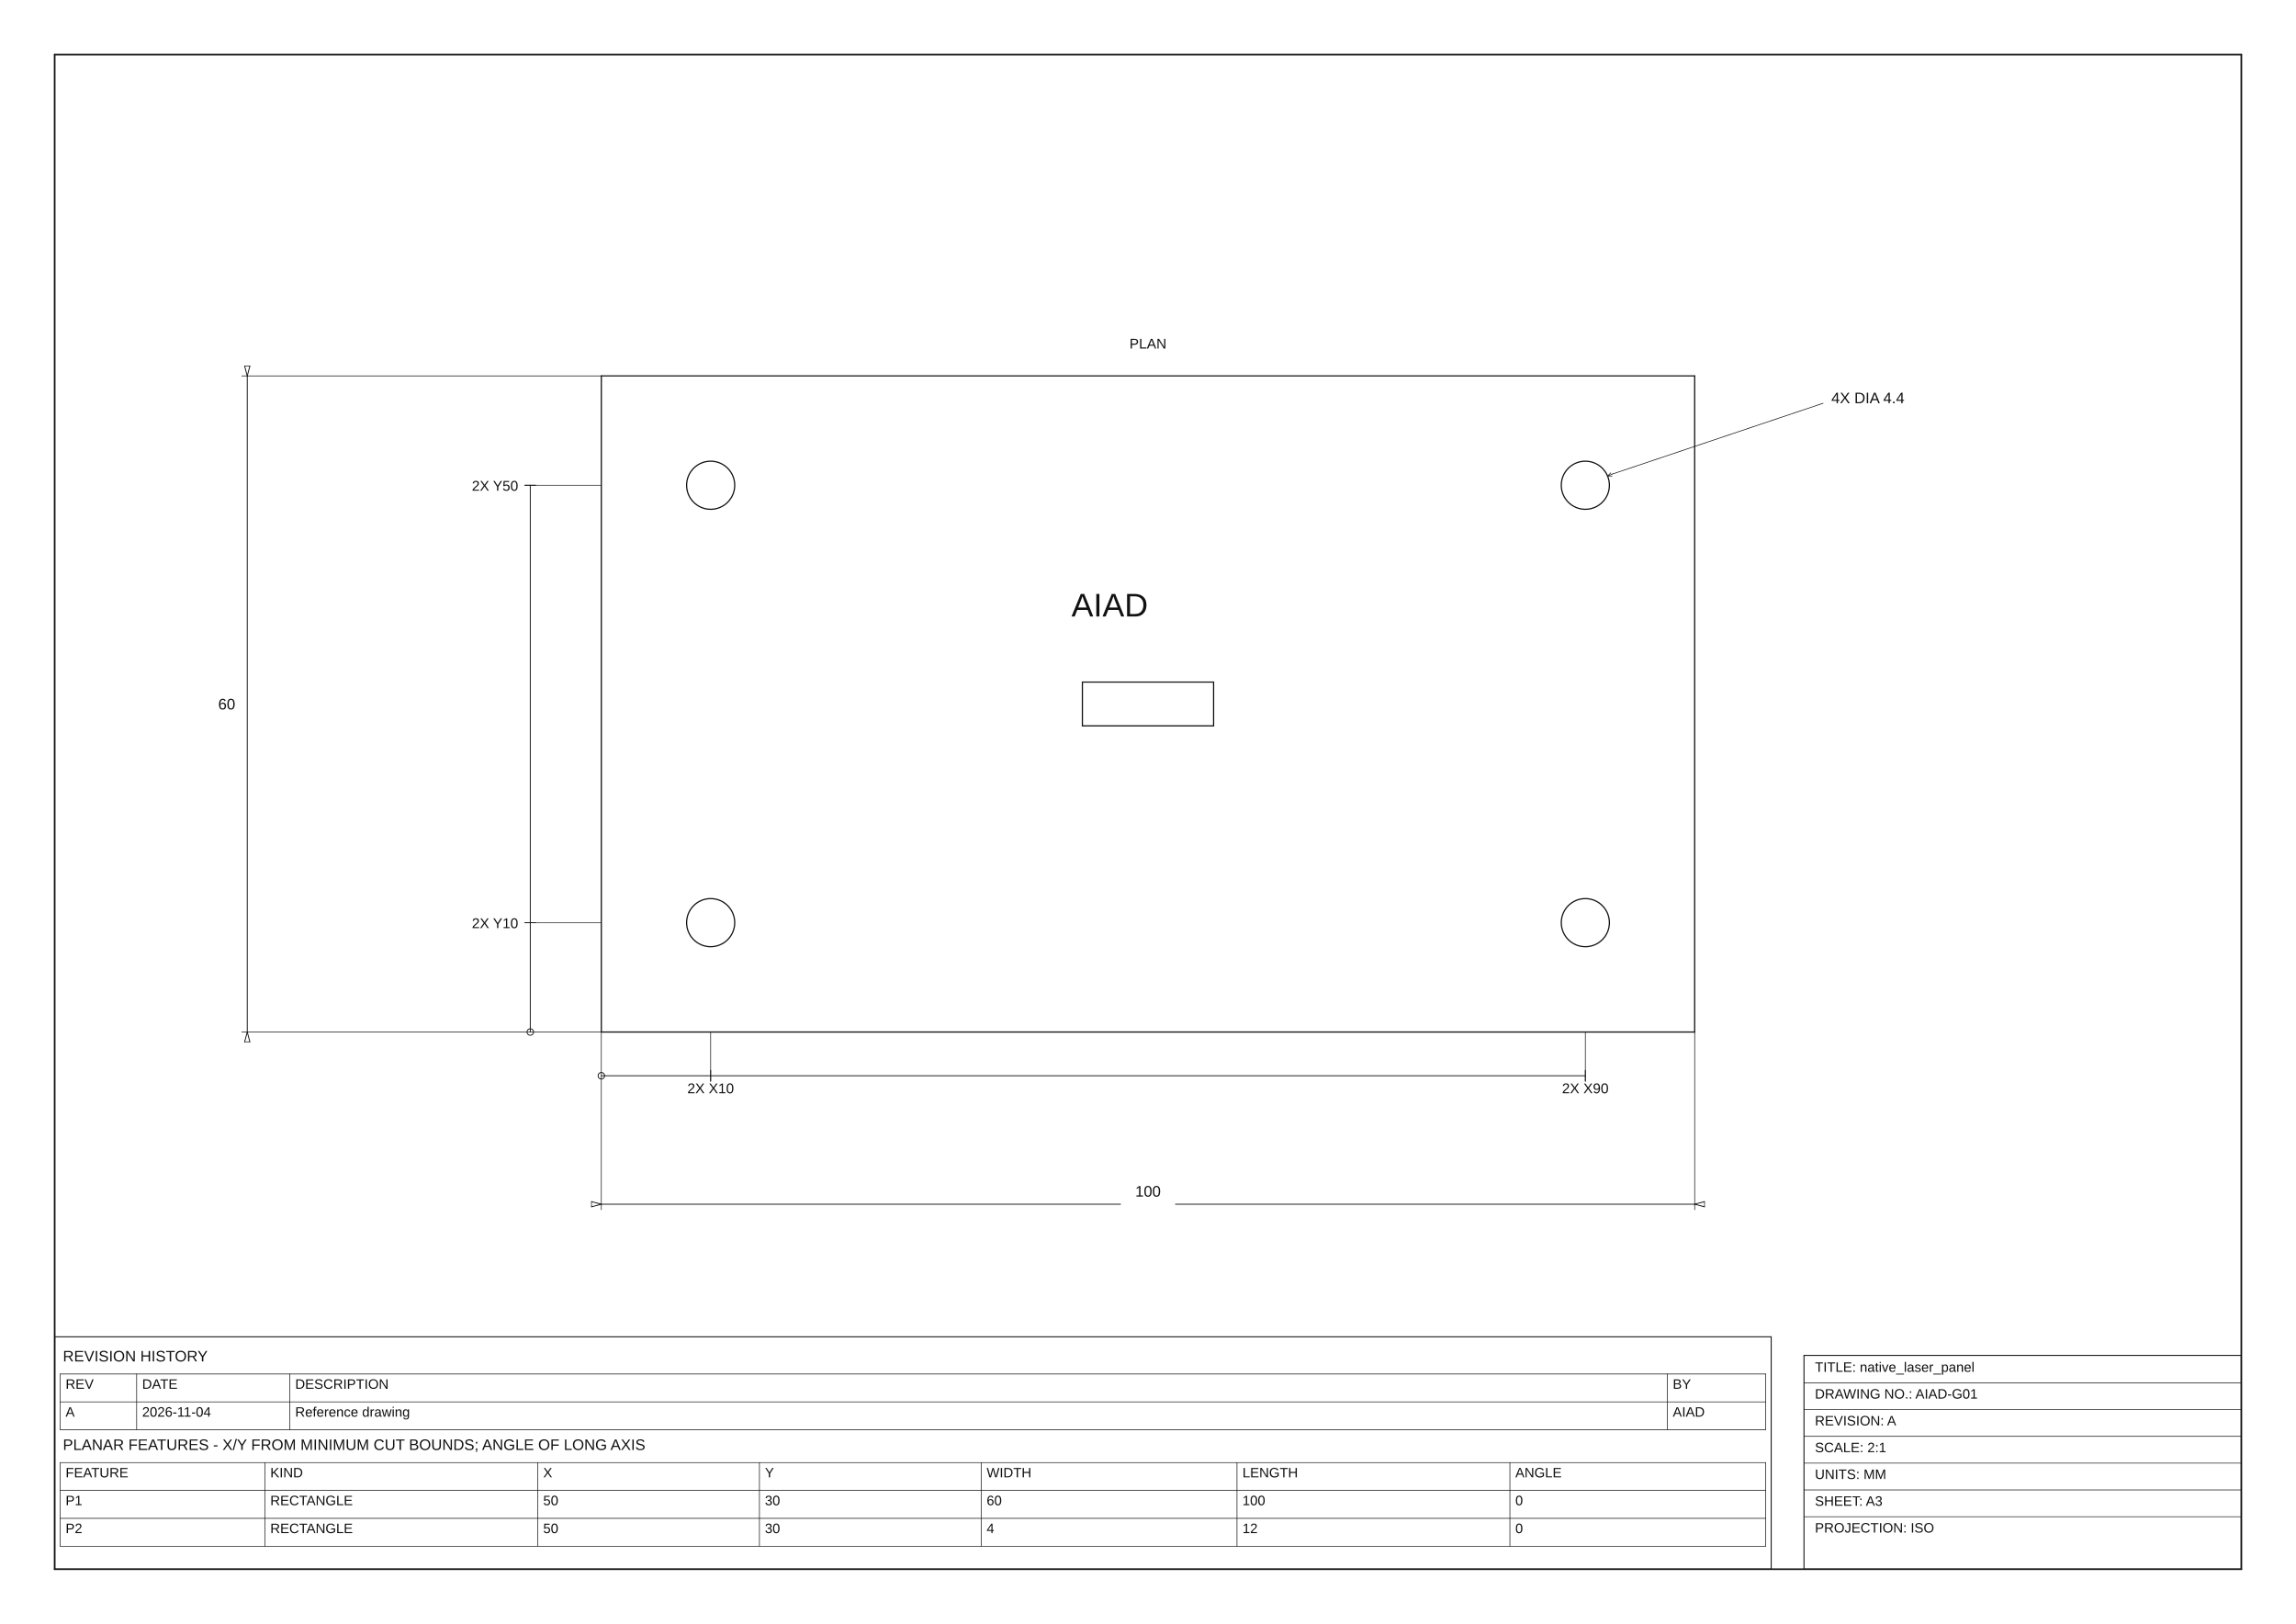
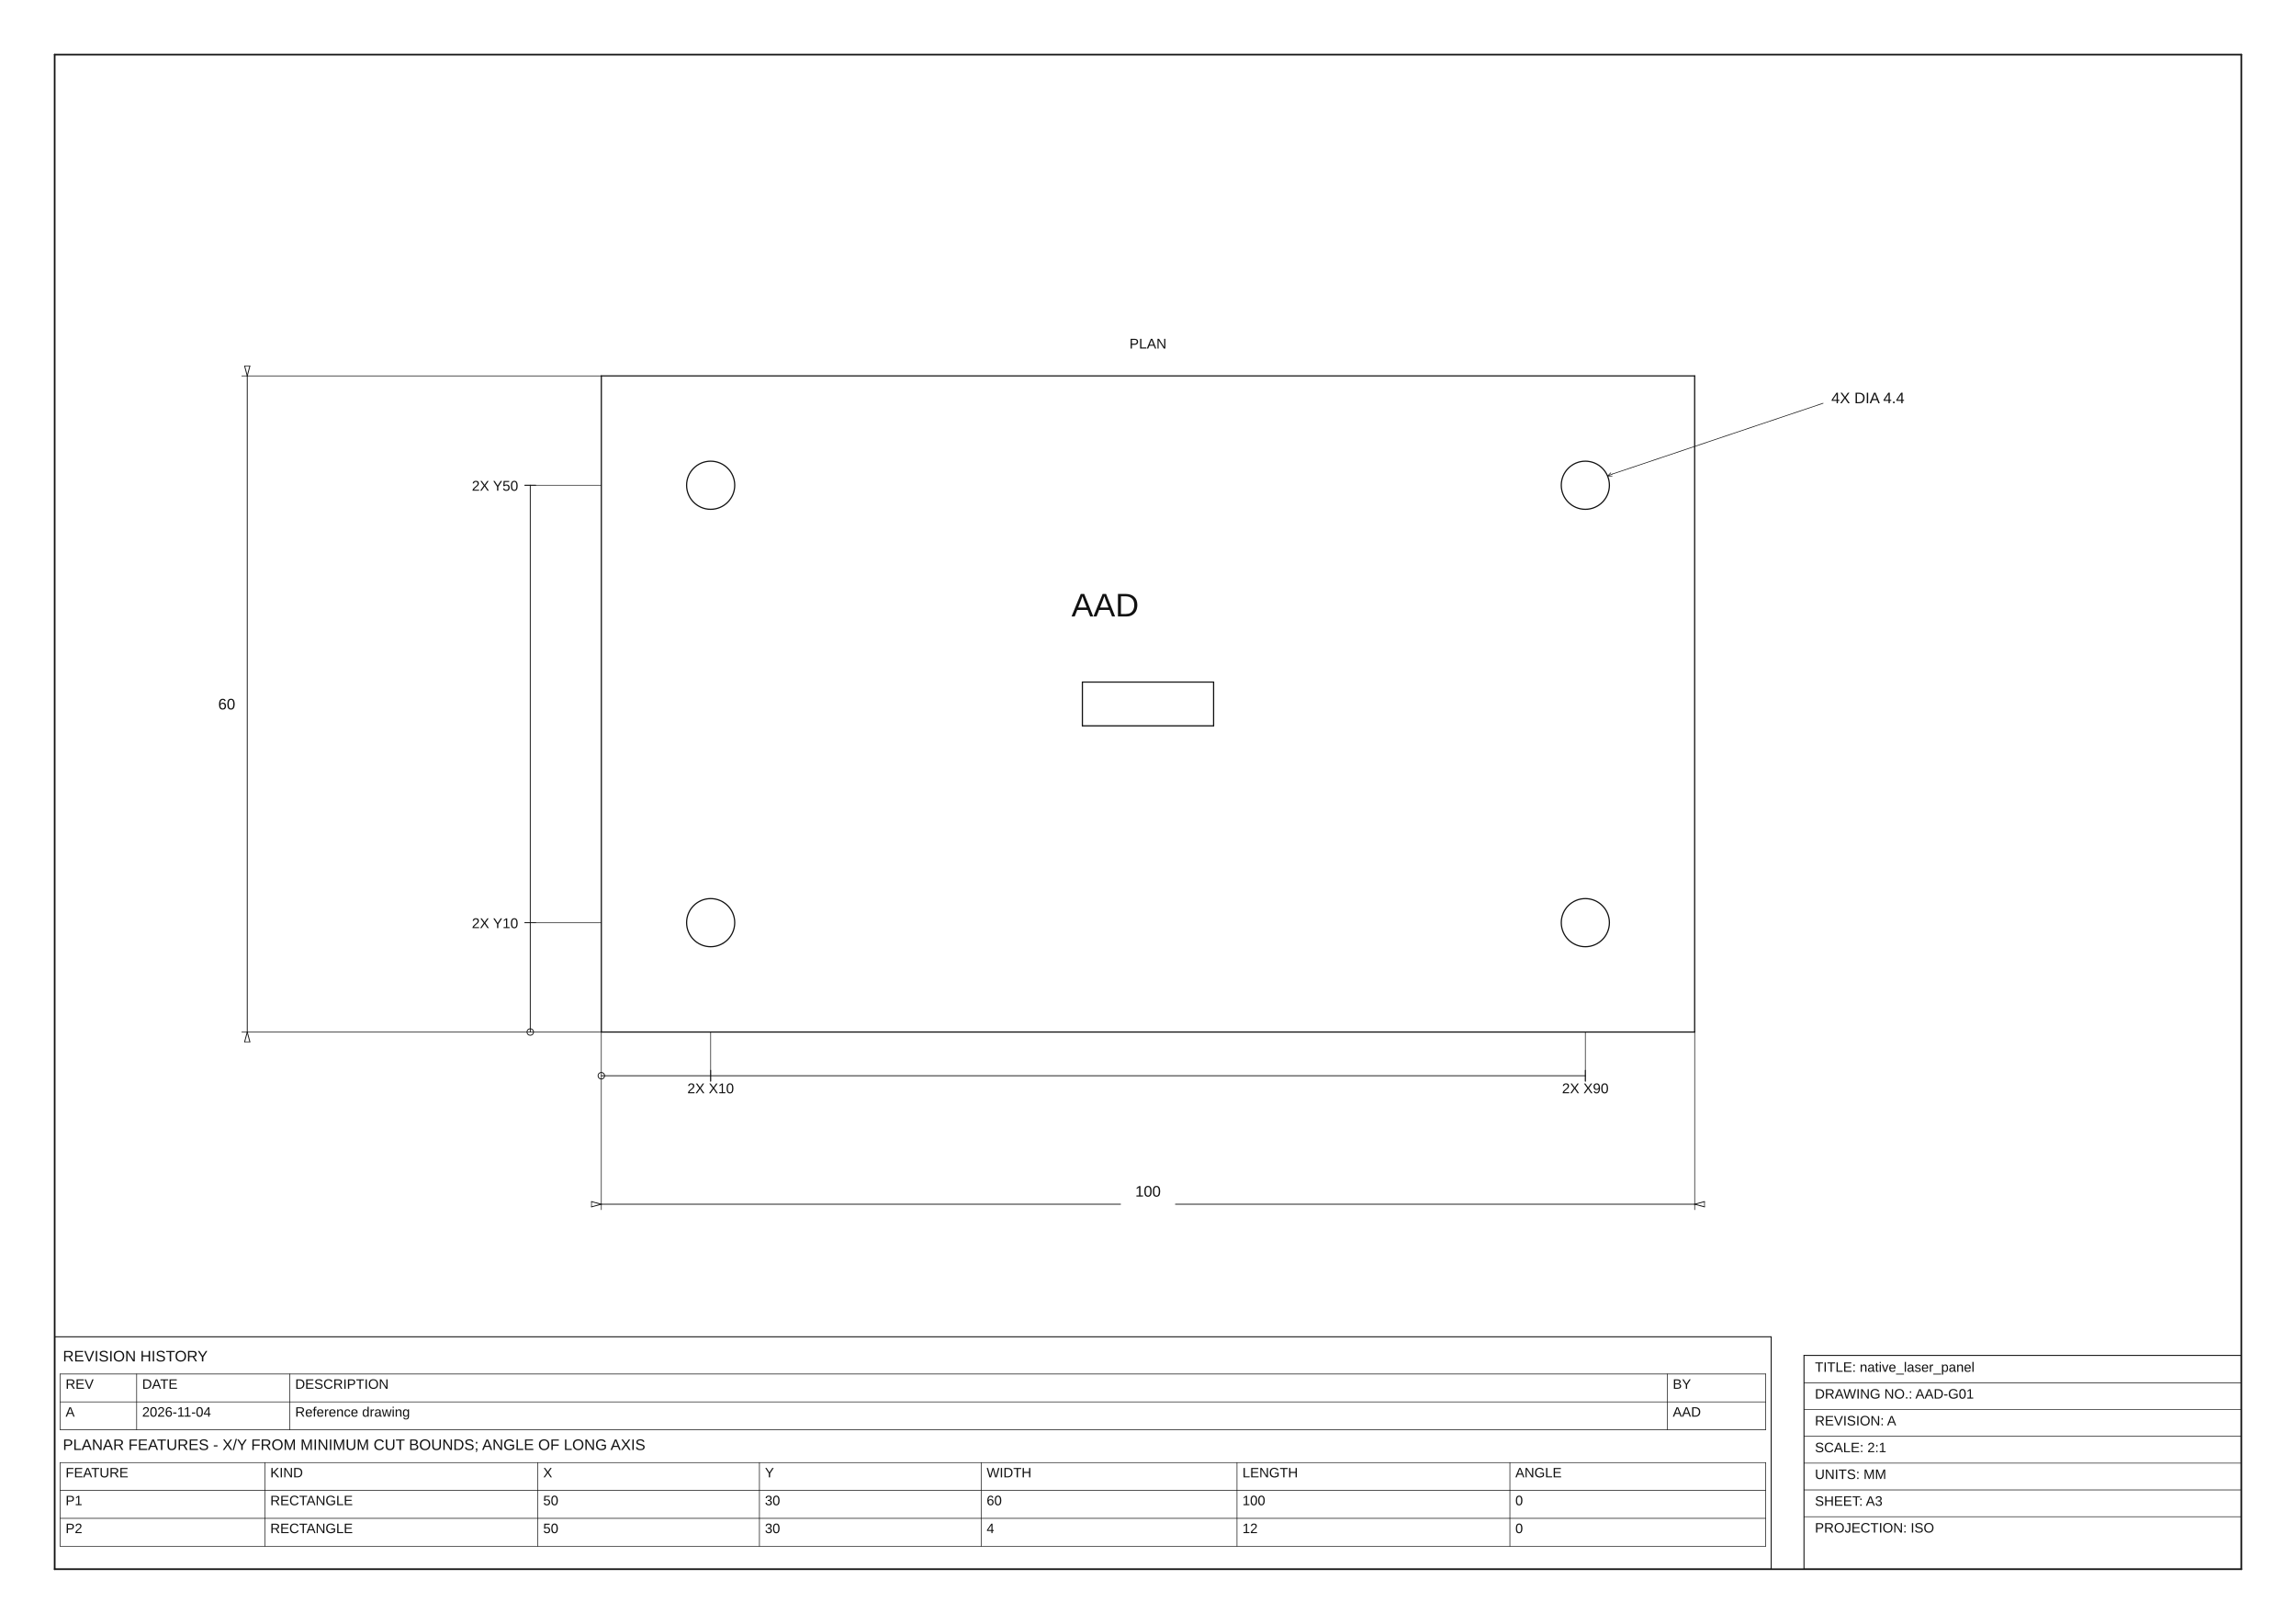
<svg xmlns="http://www.w3.org/2000/svg" width="420mm" height="297mm" viewBox="0 0 420 297" version="1.1">
  <g transform="translate(0 297) scale(1 -1)" fill="none" stroke="#111" stroke-linecap="round" stroke-linejoin="round">
    <line data-layer="BORDER" stroke-width="0.3" stroke-dasharray="none" x1="10" y1="10" x2="410" y2="10" />
    <line data-layer="BORDER" stroke-width="0.3" stroke-dasharray="none" x1="410" y1="10" x2="410" y2="287" />
    <line data-layer="BORDER" stroke-width="0.3" stroke-dasharray="none" x1="410" y1="287" x2="10" y2="287" />
    <line data-layer="BORDER" stroke-width="0.3" stroke-dasharray="none" x1="10" y1="287" x2="10" y2="10" />
    <line data-layer="cut" stroke-width="0.22" stroke-dasharray="none" x1="110" y1="108.25" x2="310" y2="108.25" />
    <line data-layer="cut" stroke-width="0.22" stroke-dasharray="none" x1="310" y1="108.25" x2="310" y2="228.25" />
    <line data-layer="cut" stroke-width="0.22" stroke-dasharray="none" x1="310" y1="228.25" x2="110" y2="228.25" />
    <line data-layer="cut" stroke-width="0.22" stroke-dasharray="none" x1="110" y1="228.25" x2="110" y2="108.25" />
    <circle data-layer="cut" stroke-width="0.22" stroke-dasharray="none" cx="130" cy="128.25" r="4.4" />
    <circle data-layer="cut" stroke-width="0.22" stroke-dasharray="none" cx="290" cy="128.25" r="4.4" />
    <circle data-layer="cut" stroke-width="0.22" stroke-dasharray="none" cx="130" cy="208.25" r="4.4" />
    <circle data-layer="cut" stroke-width="0.22" stroke-dasharray="none" cx="290" cy="208.25" r="4.4" />
    <line data-layer="cut" stroke-width="0.22" stroke-dasharray="none" x1="198" y1="164.25" x2="222" y2="164.25" />
    <line data-layer="cut" stroke-width="0.22" stroke-dasharray="none" x1="222" y1="164.25" x2="222" y2="172.25" />
    <line data-layer="cut" stroke-width="0.22" stroke-dasharray="none" x1="222" y1="172.25" x2="198" y2="172.25" />
    <line data-layer="cut" stroke-width="0.22" stroke-dasharray="none" x1="198" y1="172.25" x2="198" y2="164.25" />
    <line data-layer="DIMENSIONS" stroke-width="0.12" stroke-dasharray="none" x1="110" y1="108.25" x2="110" y2="75.75" />
    <line data-layer="DIMENSIONS" stroke-width="0.12" stroke-dasharray="none" x1="310" y1="108.25" x2="310" y2="75.75" />
    <line data-layer="DIMENSIONS" stroke-width="0.16" stroke-dasharray="none" x1="110" y1="76.75" x2="204.97" y2="76.75" />
    <line data-layer="DIMENSIONS" stroke-width="0.16" stroke-dasharray="none" x1="215.03" y1="76.75" x2="310" y2="76.75" />
    <line data-layer="DIMENSIONS" stroke-width="0.16" stroke-dasharray="none" x1="110" y1="76.75" x2="108.2" y2="77.23" />
    <line data-layer="DIMENSIONS" stroke-width="0.16" stroke-dasharray="none" x1="110" y1="76.75" x2="108.2" y2="76.27" />
    <line data-layer="DIMENSIONS" stroke-width="0.12" stroke-dasharray="none" x1="108.2" y1="77.23" x2="108.2" y2="76.27" />
    <line data-layer="DIMENSIONS" stroke-width="0.16" stroke-dasharray="none" x1="310" y1="76.75" x2="311.8" y2="76.27" />
    <line data-layer="DIMENSIONS" stroke-width="0.16" stroke-dasharray="none" x1="310" y1="76.75" x2="311.8" y2="77.23" />
    <line data-layer="DIMENSIONS" stroke-width="0.12" stroke-dasharray="none" x1="311.8" y1="76.27" x2="311.8" y2="77.23" />
    <line data-layer="DIMENSIONS" stroke-width="0.12" stroke-dasharray="none" x1="110" y1="108.25" x2="44.23" y2="108.25" />
    <line data-layer="DIMENSIONS" stroke-width="0.12" stroke-dasharray="none" x1="110" y1="228.25" x2="44.23" y2="228.25" />
    <line data-layer="DIMENSIONS" stroke-width="0.16" stroke-dasharray="none" x1="45.23" y1="108.25" x2="45.23" y2="228.25" />
    <line data-layer="DIMENSIONS" stroke-width="0.16" stroke-dasharray="none" x1="45.23" y1="108.25" x2="44.75" y2="106.45" />
    <line data-layer="DIMENSIONS" stroke-width="0.16" stroke-dasharray="none" x1="45.23" y1="108.25" x2="45.71" y2="106.45" />
    <line data-layer="DIMENSIONS" stroke-width="0.12" stroke-dasharray="none" x1="44.75" y1="106.45" x2="45.71" y2="106.45" />
    <line data-layer="DIMENSIONS" stroke-width="0.16" stroke-dasharray="none" x1="45.23" y1="228.25" x2="45.71" y2="230.05" />
    <line data-layer="DIMENSIONS" stroke-width="0.16" stroke-dasharray="none" x1="45.23" y1="228.25" x2="44.75" y2="230.05" />
    <line data-layer="DIMENSIONS" stroke-width="0.12" stroke-dasharray="none" x1="45.71" y1="230.05" x2="44.75" y2="230.05" />
    <line data-layer="DIMENSIONS" stroke-width="0.12" stroke-dasharray="none" x1="130" y1="108.25" x2="130" y2="99.25" />
    <line data-layer="DIMENSIONS" stroke-width="0.16" stroke-dasharray="none" x1="130" y1="99.25" x2="130" y2="101.25" />
    <line data-layer="DIMENSIONS" stroke-width="0.12" stroke-dasharray="none" x1="290" y1="108.25" x2="290" y2="99.25" />
    <line data-layer="DIMENSIONS" stroke-width="0.16" stroke-dasharray="none" x1="290" y1="99.25" x2="290" y2="101.25" />
    <line data-layer="DIMENSIONS" stroke-width="0.16" stroke-dasharray="none" x1="110" y1="100.25" x2="290" y2="100.25" />
    <circle data-layer="DIMENSIONS" stroke-width="0.16" stroke-dasharray="none" cx="110" cy="100.25" r="0.6" />
    <line data-layer="DIMENSIONS" stroke-width="0.12" stroke-dasharray="none" x1="110" y1="128.25" x2="96" y2="128.25" />
    <line data-layer="DIMENSIONS" stroke-width="0.16" stroke-dasharray="none" x1="96" y1="128.25" x2="98" y2="128.25" />
    <line data-layer="DIMENSIONS" stroke-width="0.12" stroke-dasharray="none" x1="110" y1="208.25" x2="96" y2="208.25" />
    <line data-layer="DIMENSIONS" stroke-width="0.16" stroke-dasharray="none" x1="96" y1="208.25" x2="98" y2="208.25" />
    <line data-layer="DIMENSIONS" stroke-width="0.16" stroke-dasharray="none" x1="97" y1="108.25" x2="97" y2="208.25" />
    <circle data-layer="DIMENSIONS" stroke-width="0.16" stroke-dasharray="none" cx="97" cy="108.25" r="0.6" />
    <line data-layer="DIMENSIONS" stroke-width="0.12" stroke-dasharray="none" x1="294.065" y1="209.934" x2="294.945" y2="210.298" />
    <line data-layer="DIMENSIONS" stroke-width="0.12" stroke-dasharray="none" x1="294.945" y1="210.298" x2="333.5" y2="223.25" />
    <line data-layer="DIMENSIONS" stroke-width="0.12" stroke-dasharray="none" x1="294.065" y1="209.934" x2="294.647" y2="210.521" />
    <line data-layer="DIMENSIONS" stroke-width="0.12" stroke-dasharray="none" x1="294.065" y1="209.934" x2="294.892" y2="209.93" />
    <line data-layer="TITLE" stroke-width="0.18" stroke-dasharray="none" x1="330" y1="10" x2="410" y2="10" />
    <line data-layer="TITLE" stroke-width="0.18" stroke-dasharray="none" x1="410" y1="10" x2="410" y2="49.1" />
    <line data-layer="TITLE" stroke-width="0.18" stroke-dasharray="none" x1="410" y1="49.1" x2="330" y2="49.1" />
    <line data-layer="TITLE" stroke-width="0.18" stroke-dasharray="none" x1="330" y1="49.1" x2="330" y2="10" />
    <line data-layer="TITLE" stroke-width="0.12" stroke-dasharray="none" x1="330" y1="44.1" x2="410" y2="44.1" />
    <line data-layer="TITLE" stroke-width="0.12" stroke-dasharray="none" x1="330" y1="39.2" x2="410" y2="39.2" />
    <line data-layer="TITLE" stroke-width="0.12" stroke-dasharray="none" x1="330" y1="34.3" x2="410" y2="34.3" />
    <line data-layer="TITLE" stroke-width="0.12" stroke-dasharray="none" x1="330" y1="29.4" x2="410" y2="29.4" />
    <line data-layer="TITLE" stroke-width="0.12" stroke-dasharray="none" x1="330" y1="24.5" x2="410" y2="24.5" />
    <line data-layer="TITLE" stroke-width="0.12" stroke-dasharray="none" x1="330" y1="19.6" x2="410" y2="19.6" />
    <line data-layer="SCHEDULE" stroke-width="0.18" stroke-dasharray="none" x1="10" y1="10" x2="324" y2="10" />
    <line data-layer="SCHEDULE" stroke-width="0.18" stroke-dasharray="none" x1="324" y1="10" x2="324" y2="52.5" />
    <line data-layer="SCHEDULE" stroke-width="0.18" stroke-dasharray="none" x1="324" y1="52.5" x2="10" y2="52.5" />
    <line data-layer="SCHEDULE" stroke-width="0.18" stroke-dasharray="none" x1="10" y1="52.5" x2="10" y2="10" />
    <line data-layer="SCHEDULE" stroke-width="0.12" stroke-dasharray="none" x1="11" y1="45.7" x2="323" y2="45.7" />
    <line data-layer="SCHEDULE" stroke-width="0.12" stroke-dasharray="none" x1="11" y1="40.6" x2="323" y2="40.6" />
    <line data-layer="SCHEDULE" stroke-width="0.12" stroke-dasharray="none" x1="11" y1="35.5" x2="323" y2="35.5" />
    <line data-layer="SCHEDULE" stroke-width="0.12" stroke-dasharray="none" x1="11" y1="45.7" x2="11" y2="35.5" />
    <line data-layer="SCHEDULE" stroke-width="0.12" stroke-dasharray="none" x1="25" y1="45.7" x2="25" y2="35.5" />
    <line data-layer="SCHEDULE" stroke-width="0.12" stroke-dasharray="none" x1="53" y1="45.7" x2="53" y2="35.5" />
    <line data-layer="SCHEDULE" stroke-width="0.12" stroke-dasharray="none" x1="305" y1="45.7" x2="305" y2="35.5" />
    <line data-layer="SCHEDULE" stroke-width="0.12" stroke-dasharray="none" x1="323" y1="45.7" x2="323" y2="35.5" />
    <line data-layer="SCHEDULE" stroke-width="0.12" stroke-dasharray="none" x1="11" y1="29.5" x2="323" y2="29.5" />
    <line data-layer="SCHEDULE" stroke-width="0.12" stroke-dasharray="none" x1="11" y1="24.4" x2="323" y2="24.4" />
    <line data-layer="SCHEDULE" stroke-width="0.12" stroke-dasharray="none" x1="11" y1="19.3" x2="323" y2="19.3" />
    <line data-layer="SCHEDULE" stroke-width="0.12" stroke-dasharray="none" x1="11" y1="14.2" x2="323" y2="14.2" />
    <line data-layer="SCHEDULE" stroke-width="0.12" stroke-dasharray="none" x1="11" y1="29.5" x2="11" y2="14.2" />
    <line data-layer="SCHEDULE" stroke-width="0.12" stroke-dasharray="none" x1="48.44" y1="29.5" x2="48.44" y2="14.2" />
    <line data-layer="SCHEDULE" stroke-width="0.12" stroke-dasharray="none" x1="98.36" y1="29.5" x2="98.36" y2="14.2" />
    <line data-layer="SCHEDULE" stroke-width="0.12" stroke-dasharray="none" x1="138.92" y1="29.5" x2="138.92" y2="14.2" />
    <line data-layer="SCHEDULE" stroke-width="0.12" stroke-dasharray="none" x1="179.48" y1="29.5" x2="179.48" y2="14.2" />
    <line data-layer="SCHEDULE" stroke-width="0.12" stroke-dasharray="none" x1="226.28" y1="29.5" x2="226.28" y2="14.2" />
    <line data-layer="SCHEDULE" stroke-width="0.12" stroke-dasharray="none" x1="276.2" y1="29.5" x2="276.2" y2="14.2" />
    <line data-layer="SCHEDULE" stroke-width="0.12" stroke-dasharray="none" x1="323" y1="29.5" x2="323" y2="14.2" />
  </g>
  <g fill="#111" stroke="none" font-family="Arial, Helvetica, sans-serif">
-     <text x="196" y="112.75" font-size="6" text-anchor="start" data-layer="engrave">AIAD</text>
+     <text x="196" y="112.75" font-size="6" text-anchor="start" data-layer="engrave">AAD</text>
    <text x="210" y="218.85" font-size="2.8" text-anchor="middle" data-layer="DIMENSIONS" data-dimension-id="overall.x.100.">100</text>
    <text x="43.03" y="129.75" font-size="2.8" text-anchor="end" data-layer="DIMENSIONS" data-dimension-id="overall.y.60.">60</text>
    <text x="130" y="199.95" font-size="2.6" text-anchor="middle" data-layer="DIMENSIONS" data-dimension-id="hole_coordinate.x.10.0,1">2X X10</text>
    <text x="290" y="199.95" font-size="2.6" text-anchor="middle" data-layer="DIMENSIONS" data-dimension-id="hole_coordinate.x.90.2,3">2X X90</text>
    <text x="94.8" y="169.75" font-size="2.6" text-anchor="end" data-layer="DIMENSIONS" data-dimension-id="hole_coordinate.y.10.0,2">2X Y10</text>
    <text x="94.8" y="89.75" font-size="2.6" text-anchor="end" data-layer="DIMENSIONS" data-dimension-id="hole_coordinate.y.50.1,3">2X Y50</text>
    <text x="335" y="73.75" font-size="2.8" text-anchor="start" data-layer="DIMENSIONS" data-dimension-id="hole_diameter.value.4.4.0,1,2,3">4X DIA 4.4</text>
    <text x="210" y="63.75" font-size="2.6" text-anchor="middle" data-layer="ANNOTATION">PLAN</text>
    <text x="332" y="250.9" font-size="2.5" text-anchor="start" data-layer="TITLE">TITLE: native_laser_panel</text>
-     <text x="332" y="255.8" font-size="2.5" text-anchor="start" data-layer="TITLE">DRAWING NO.: AIAD-G01</text>
+     <text x="332" y="255.8" font-size="2.5" text-anchor="start" data-layer="TITLE">DRAWING NO.: AAD-G01</text>
    <text x="332" y="260.7" font-size="2.5" text-anchor="start" data-layer="TITLE">REVISION: A</text>
    <text x="332" y="265.6" font-size="2.5" text-anchor="start" data-layer="TITLE">SCALE: 2:1</text>
    <text x="332" y="270.5" font-size="2.5" text-anchor="start" data-layer="TITLE">UNITS: MM</text>
    <text x="332" y="275.4" font-size="2.5" text-anchor="start" data-layer="TITLE">SHEET: A3</text>
    <text x="332" y="280.3" font-size="2.5" text-anchor="start" data-layer="TITLE">PROJECTION: ISO</text>
    <text x="11.5" y="249" font-size="2.8" text-anchor="start" data-layer="SCHEDULE">REVISION HISTORY</text>
    <text x="12" y="254" font-size="2.5" text-anchor="start" data-layer="SCHEDULE">REV</text>
    <text x="26" y="254" font-size="2.5" text-anchor="start" data-layer="SCHEDULE">DATE</text>
    <text x="54" y="254" font-size="2.5" text-anchor="start" data-layer="SCHEDULE">DESCRIPTION</text>
    <text x="306" y="254" font-size="2.5" text-anchor="start" data-layer="SCHEDULE">BY</text>
    <text x="12" y="259.1" font-size="2.5" text-anchor="start" data-layer="SCHEDULE">A</text>
    <text x="26" y="259.1" font-size="2.5" text-anchor="start" data-layer="SCHEDULE">2026-11-04</text>
    <text x="54" y="259.1" font-size="2.5" text-anchor="start" data-layer="SCHEDULE">Reference drawing</text>
-     <text x="306" y="259.1" font-size="2.5" text-anchor="start" data-layer="SCHEDULE">AIAD</text>
+     <text x="306" y="259.1" font-size="2.5" text-anchor="start" data-layer="SCHEDULE">AAD</text>
    <text x="11.5" y="265.2" font-size="2.8" text-anchor="start" data-layer="SCHEDULE">PLANAR FEATURES - X/Y FROM MINIMUM CUT BOUNDS; ANGLE OF LONG AXIS</text>
    <text x="12" y="270.2" font-size="2.5" text-anchor="start" data-layer="SCHEDULE">FEATURE</text>
    <text x="49.44" y="270.2" font-size="2.5" text-anchor="start" data-layer="SCHEDULE">KIND</text>
    <text x="99.36" y="270.2" font-size="2.5" text-anchor="start" data-layer="SCHEDULE">X</text>
    <text x="139.92" y="270.2" font-size="2.5" text-anchor="start" data-layer="SCHEDULE">Y</text>
    <text x="180.48" y="270.2" font-size="2.5" text-anchor="start" data-layer="SCHEDULE">WIDTH</text>
    <text x="227.28" y="270.2" font-size="2.5" text-anchor="start" data-layer="SCHEDULE">LENGTH</text>
    <text x="277.2" y="270.2" font-size="2.5" text-anchor="start" data-layer="SCHEDULE">ANGLE</text>
    <text x="12" y="275.3" font-size="2.5" text-anchor="start" data-layer="SCHEDULE">P1</text>
    <text x="49.44" y="275.3" font-size="2.5" text-anchor="start" data-layer="SCHEDULE">RECTANGLE</text>
    <text x="99.36" y="275.3" font-size="2.5" text-anchor="start" data-layer="SCHEDULE" data-dimension-id="profile.contour-1.x">50</text>
    <text x="139.92" y="275.3" font-size="2.5" text-anchor="start" data-layer="SCHEDULE" data-dimension-id="profile.contour-1.y">30</text>
    <text x="180.48" y="275.3" font-size="2.5" text-anchor="start" data-layer="SCHEDULE" data-dimension-id="profile.contour-1.width">60</text>
    <text x="227.28" y="275.3" font-size="2.5" text-anchor="start" data-layer="SCHEDULE" data-dimension-id="profile.contour-1.length">100</text>
    <text x="277.2" y="275.3" font-size="2.5" text-anchor="start" data-layer="SCHEDULE" data-dimension-id="profile.contour-1.angle">0</text>
    <text x="12" y="280.4" font-size="2.5" text-anchor="start" data-layer="SCHEDULE">P2</text>
    <text x="49.44" y="280.4" font-size="2.5" text-anchor="start" data-layer="SCHEDULE">RECTANGLE</text>
    <text x="99.36" y="280.4" font-size="2.5" text-anchor="start" data-layer="SCHEDULE" data-dimension-id="profile.contour-6.x">50</text>
    <text x="139.92" y="280.4" font-size="2.5" text-anchor="start" data-layer="SCHEDULE" data-dimension-id="profile.contour-6.y">30</text>
    <text x="180.48" y="280.4" font-size="2.5" text-anchor="start" data-layer="SCHEDULE" data-dimension-id="profile.contour-6.width">4</text>
    <text x="227.28" y="280.4" font-size="2.5" text-anchor="start" data-layer="SCHEDULE" data-dimension-id="profile.contour-6.length">12</text>
    <text x="277.2" y="280.4" font-size="2.5" text-anchor="start" data-layer="SCHEDULE" data-dimension-id="profile.contour-6.angle">0</text>
  </g>
</svg>
